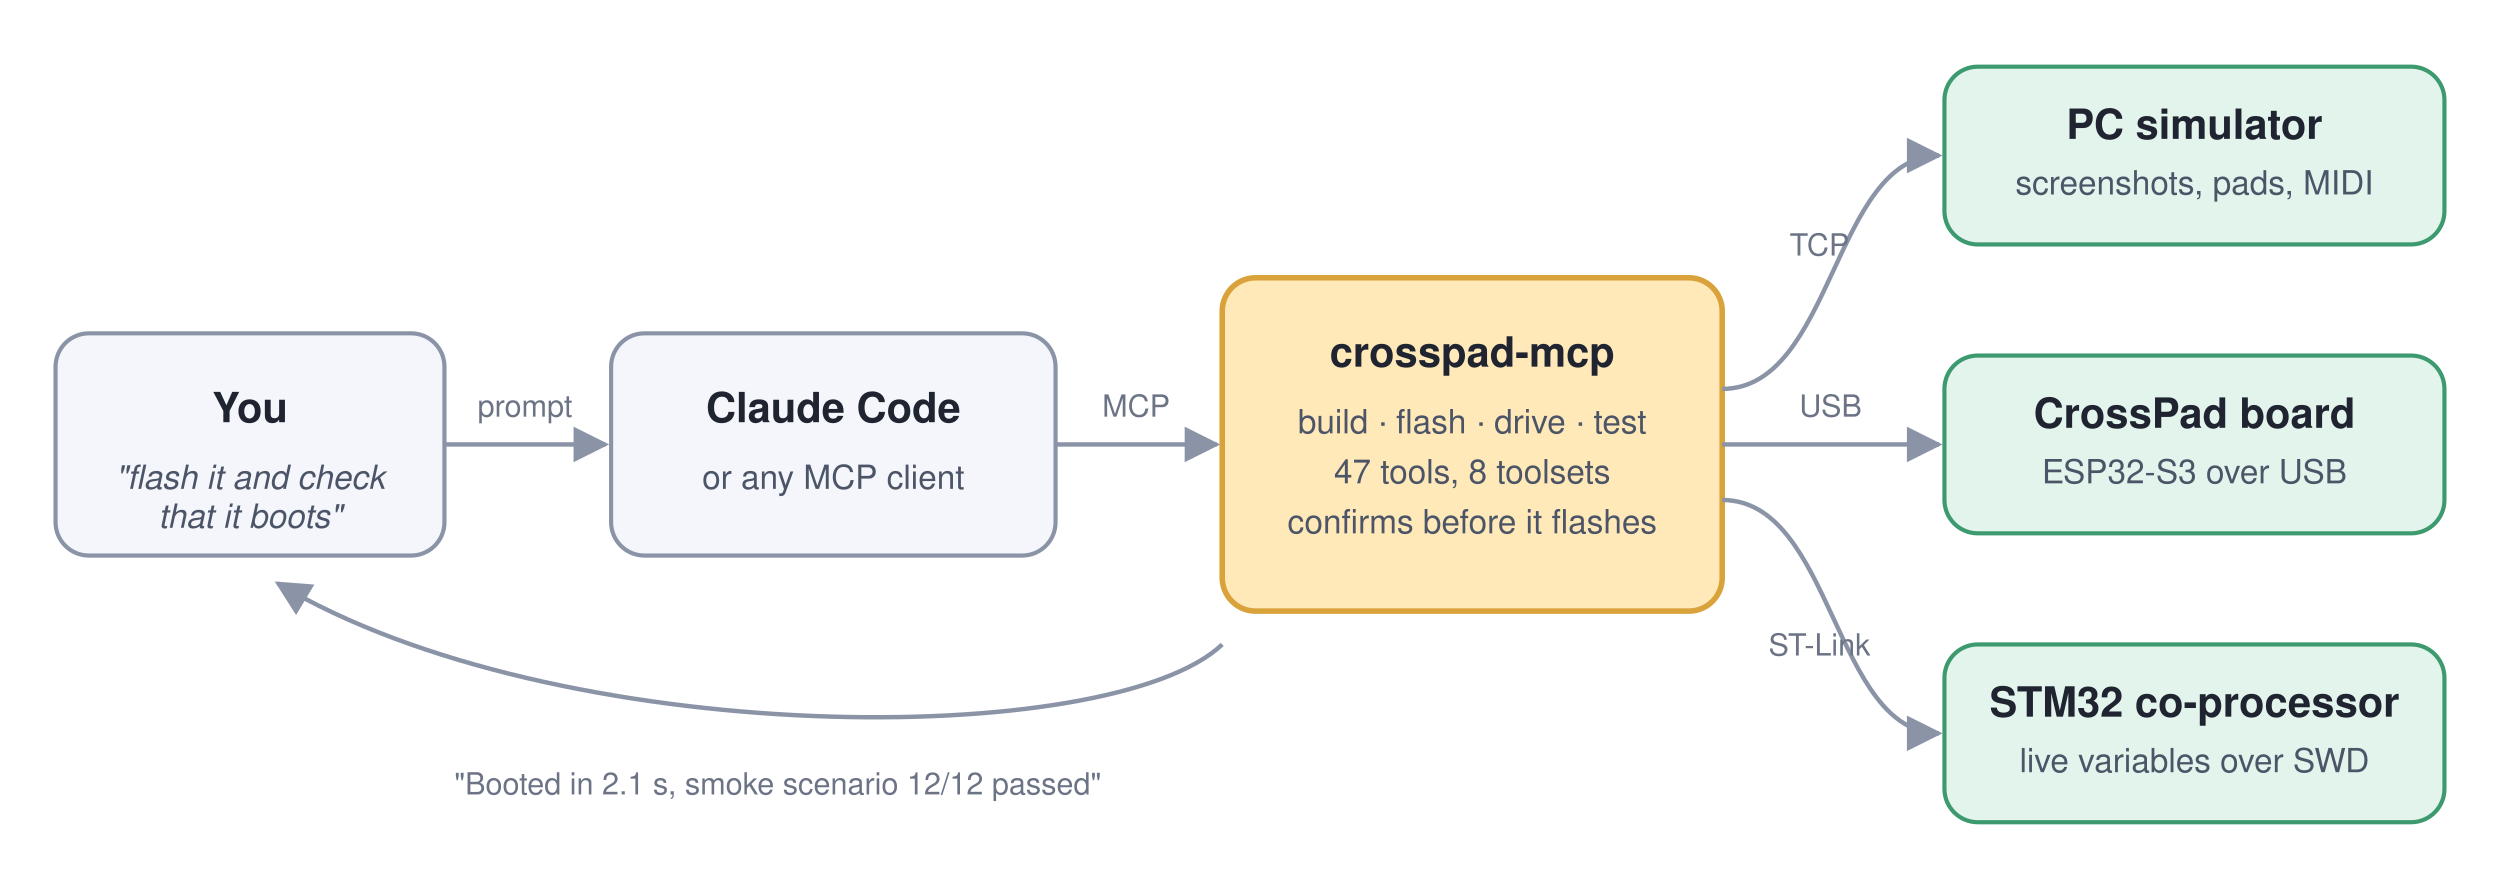
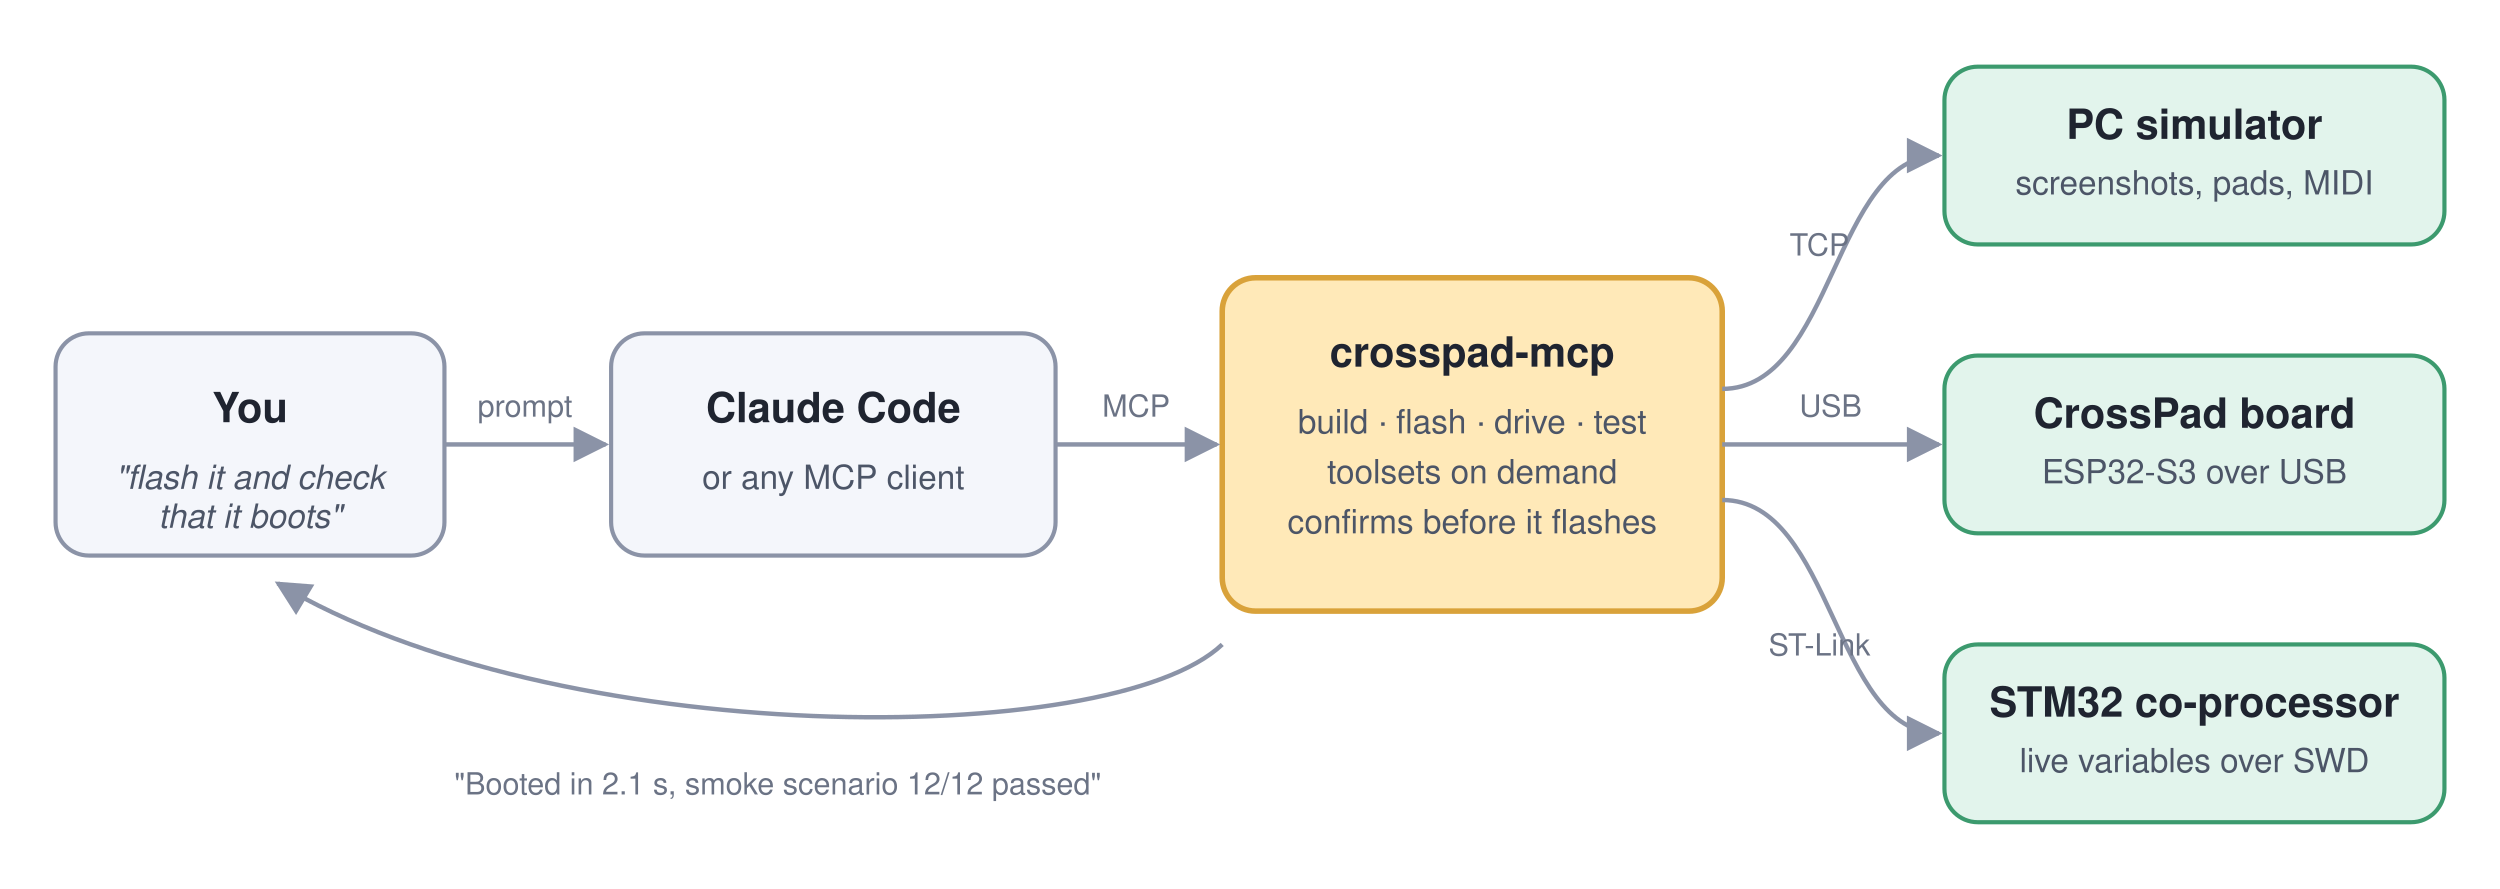
<svg xmlns="http://www.w3.org/2000/svg" width="900" height="320" viewBox="0 0 900 320" font-family="ui-sans-serif, -apple-system, 'Segoe UI', Helvetica, Arial, sans-serif">
  <defs>
    <marker id="arrow" viewBox="0 0 10 10" refX="9" refY="5" markerWidth="8" markerHeight="8" orient="auto-start-reverse">
      <path d="M 0 0 L 10 5 L 0 10 z" fill="#8b93a7" />
    </marker>
    <style>
      .box  { fill: #f4f6fb; stroke: #8b93a7; stroke-width: 1.5; rx: 12; }
      .hub  { fill: #ffe9b8; stroke: #d9a23a; stroke-width: 2; rx: 12; }
      .hw   { fill: #e2f4ec; stroke: #3c9a6e; stroke-width: 1.5; rx: 12; }
      .t    { fill: #1f2430; font-size: 15px; font-weight: 600; }
      .s    { fill: #4c5567; font-size: 12px; }
      .q    { fill: #4c5567; font-size: 12px; font-style: italic; }
      .edge { stroke: #8b93a7; stroke-width: 1.6; fill: none; marker-end: url(#arrow); }
      .lbl  { fill: #6b7385; font-size: 11px; }
    </style>
  </defs>
  <rect class="box" x="20" y="120" width="140" height="80" />
  <text class="t" x="90" y="152" text-anchor="middle">You</text>
  <text class="q" x="90" y="176" text-anchor="middle">"flash it and check</text>
  <text class="q" x="90" y="190" text-anchor="middle">that it boots"</text>
  <rect class="box" x="220" y="120" width="160" height="80" />
  <text class="t" x="300" y="152" text-anchor="middle">Claude Code</text>
  <text class="s" x="300" y="176" text-anchor="middle">or any MCP client</text>
  <rect class="hub" x="440" y="100" width="180" height="120" />
  <text class="t" x="530" y="132" text-anchor="middle">crosspad-mcp</text>
  <text class="s" x="530" y="156" text-anchor="middle">build · flash · drive · test</text>
-   <text class="s" x="530" y="174" text-anchor="middle">47 tools, 8 toolsets</text>
+   <text class="s" x="530" y="174" text-anchor="middle">toolsets on demand</text>
  <text class="s" x="530" y="192" text-anchor="middle">confirms before it flashes</text>
  <rect class="hw" x="700" y="24" width="180" height="64" />
  <text class="t" x="790" y="50" text-anchor="middle">PC simulator</text>
  <text class="s" x="790" y="70" text-anchor="middle">screenshots, pads, MIDI</text>
  <rect class="hw" x="700" y="128" width="180" height="64" />
  <text class="t" x="790" y="154" text-anchor="middle">CrossPad board</text>
  <text class="s" x="790" y="174" text-anchor="middle">ESP32-S3 over USB</text>
  <rect class="hw" x="700" y="232" width="180" height="64" />
  <text class="t" x="790" y="258" text-anchor="middle">STM32 co-processor</text>
  <text class="s" x="790" y="278" text-anchor="middle">live variables over SWD</text>
  <path class="edge" d="M 160 160 L 218 160" />
  <text class="lbl" x="189" y="150" text-anchor="middle">prompt</text>
  <path class="edge" d="M 380 160 L 438 160" />
  <text class="lbl" x="409" y="150" text-anchor="middle">MCP</text>
  <path class="edge" d="M 620 140 C 660 140, 660 56, 698 56" />
  <text class="lbl" x="655" y="92" text-anchor="middle">TCP</text>
  <path class="edge" d="M 620 160 L 698 160" />
  <text class="lbl" x="659" y="150" text-anchor="middle">USB</text>
  <path class="edge" d="M 620 180 C 660 180, 660 264, 698 264" />
  <text class="lbl" x="655" y="236" text-anchor="middle">ST-Link</text>
  <path class="edge" d="M 440 232 C 400 270, 200 270, 100 210" />
  <text class="lbl" x="280" y="286" text-anchor="middle">"Booted in 2.1 s, smoke scenario 12/12 passed"</text>
</svg>
